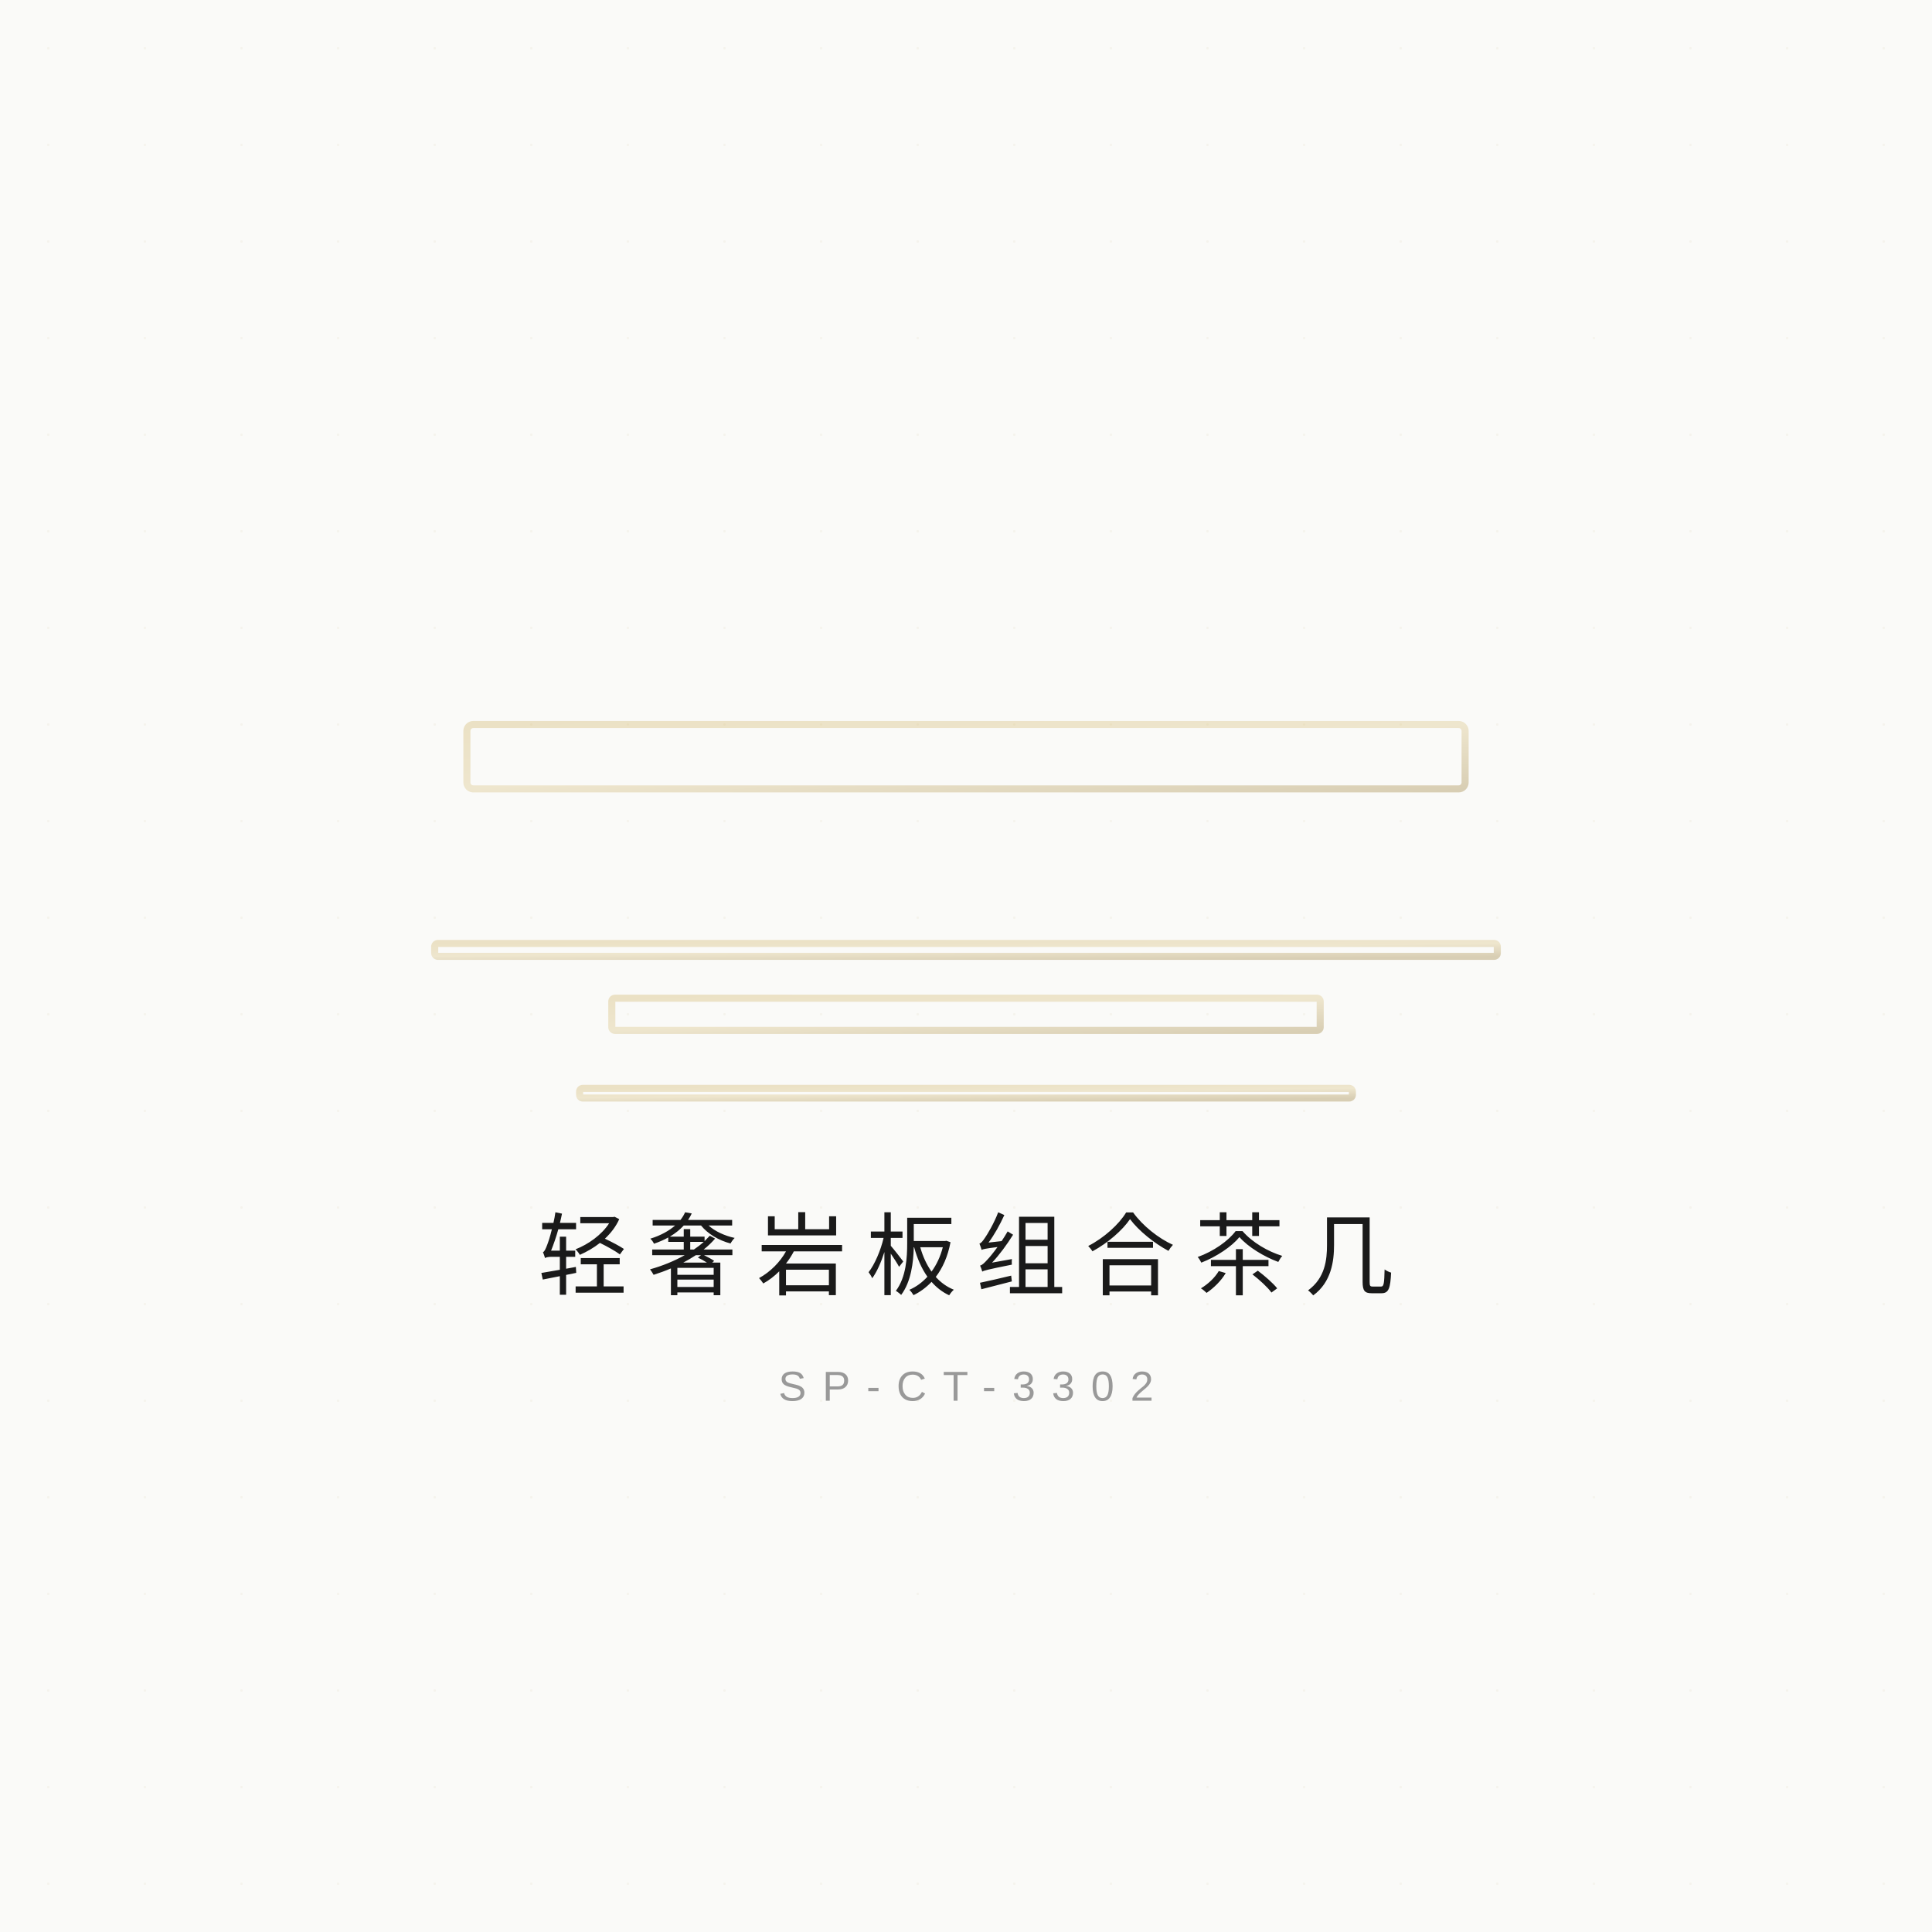
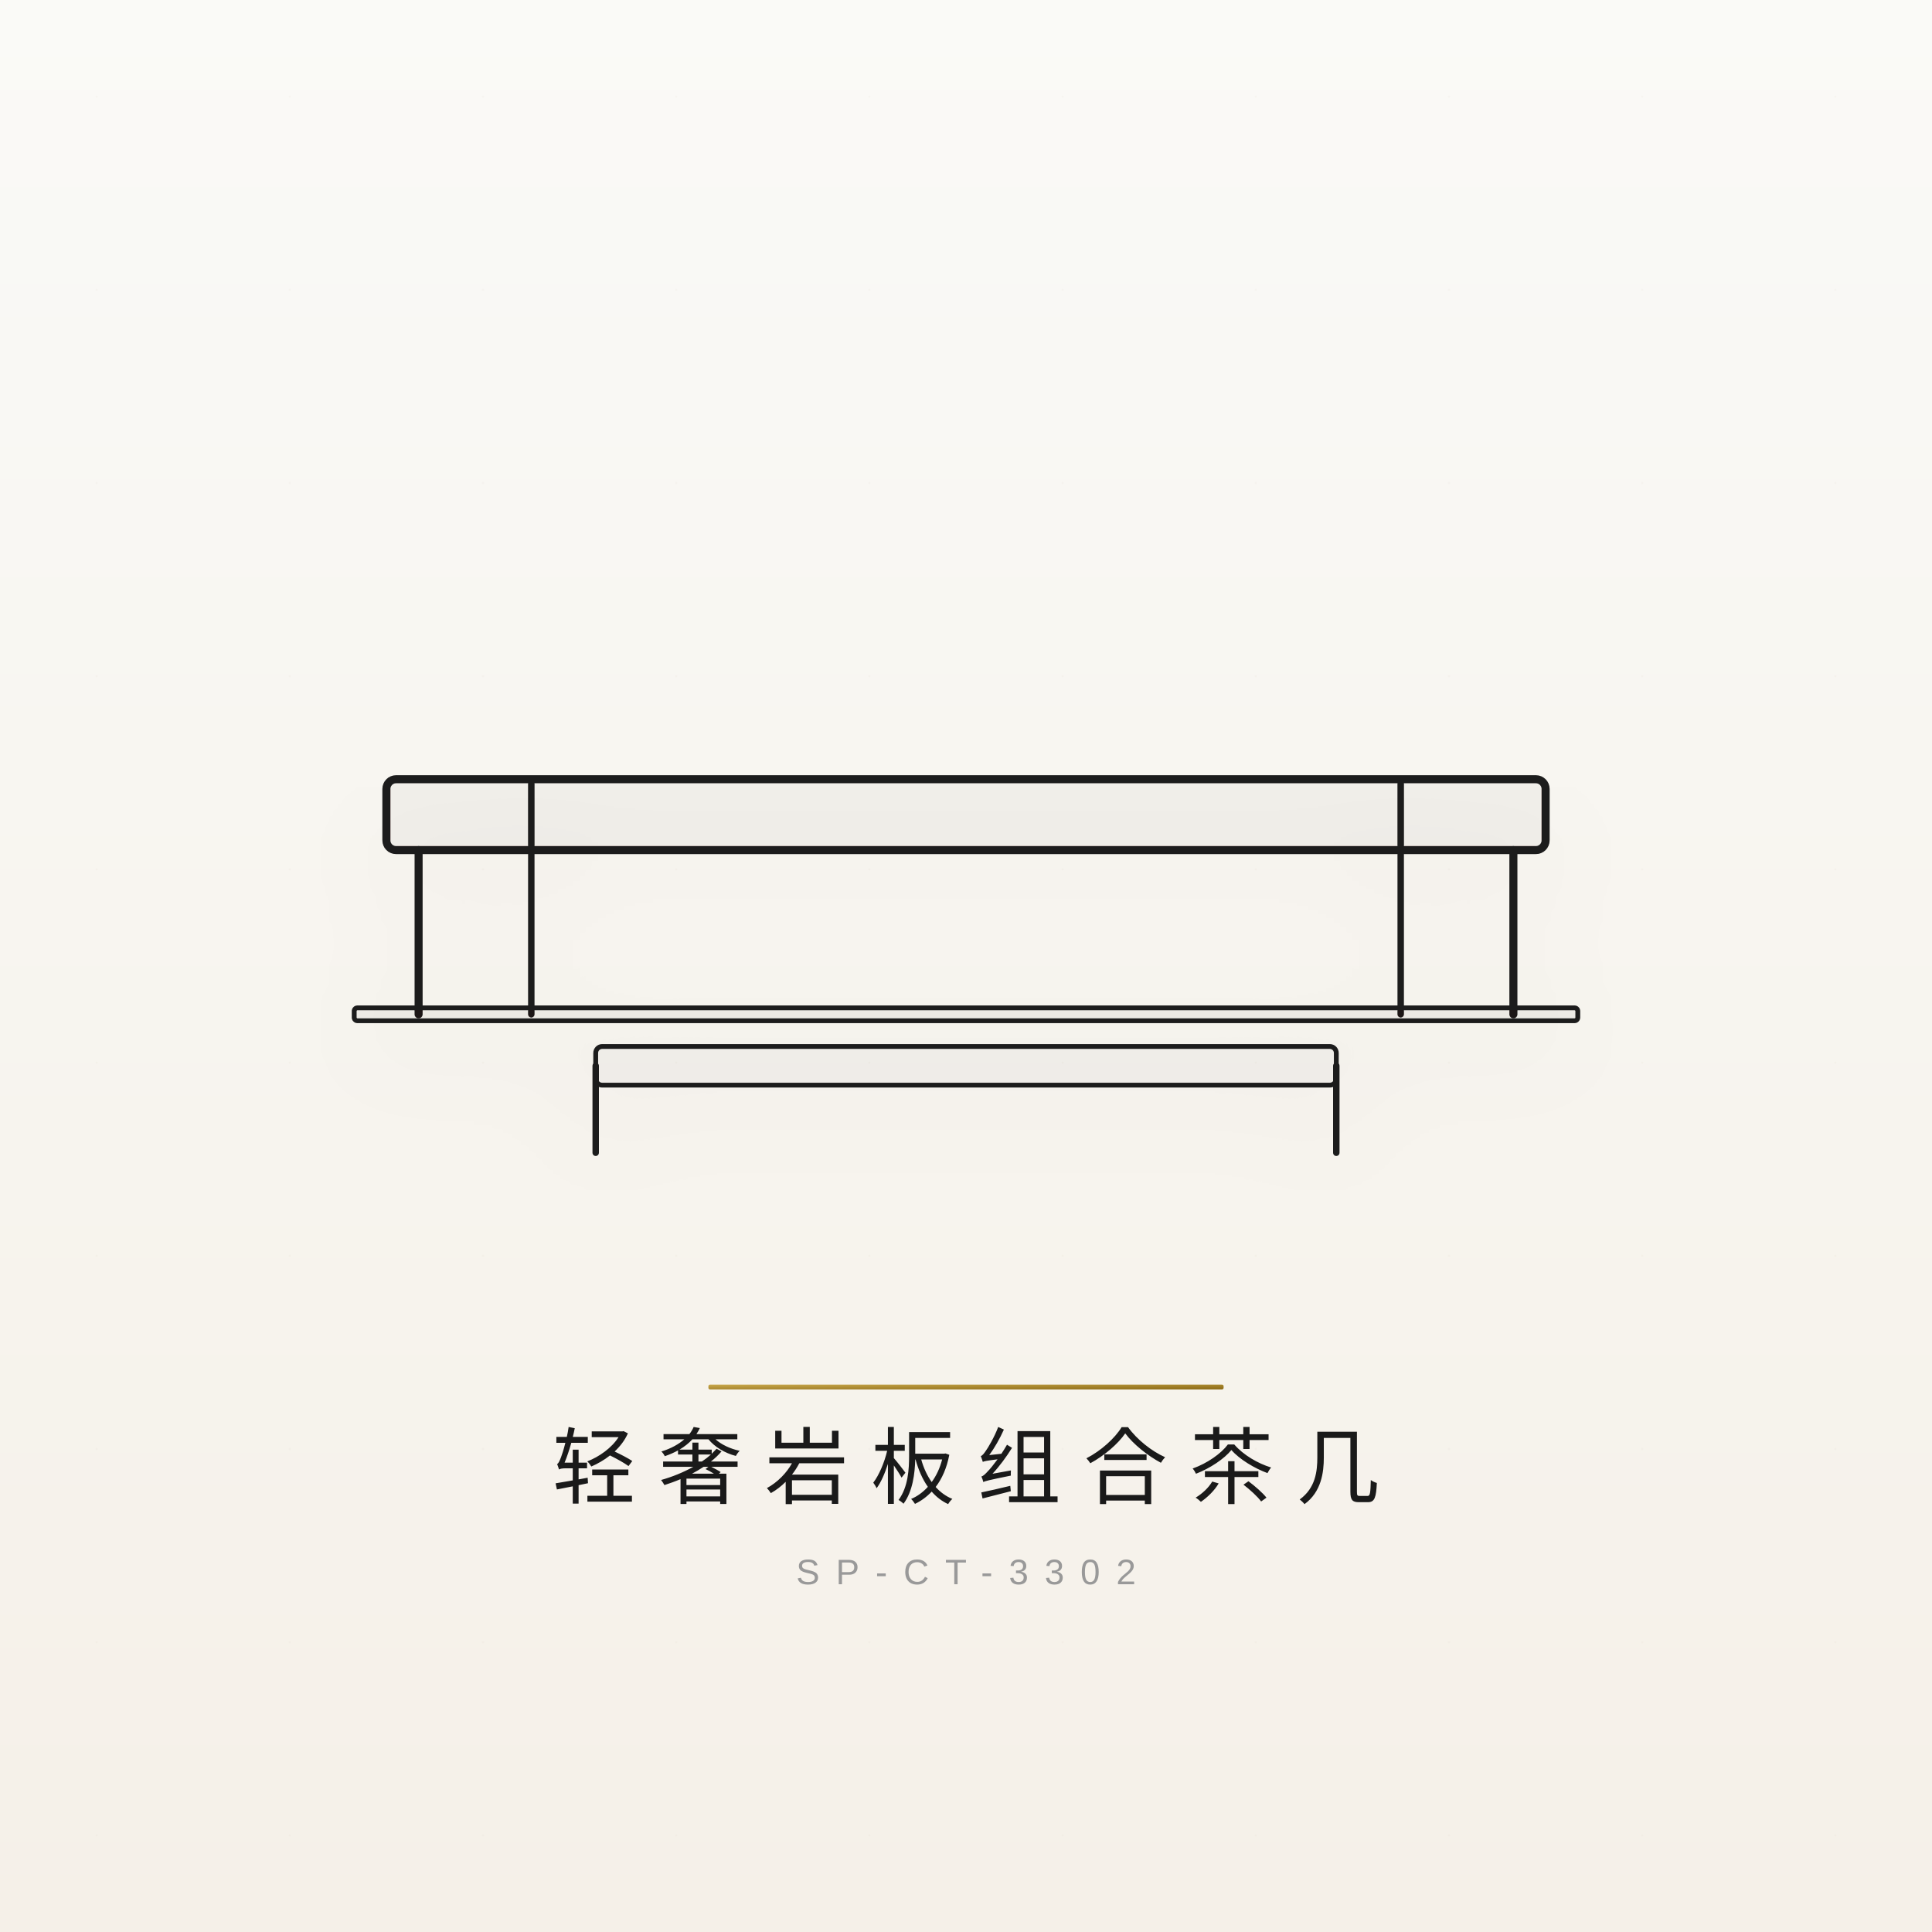
<svg xmlns="http://www.w3.org/2000/svg" viewBox="0 0 600 600">
  <defs>
-     <linearGradient id="g" x1="0" y1="0" x2="1" y2="1">
+     <linearGradient id="bg" x1="0" y1="0" x2="0" y2="1">
+       <stop offset="0%" stop-color="#fafaf7" />
+       <stop offset="100%" stop-color="#f5f0e8" />
+     </linearGradient>
+     <linearGradient id="gold" x1="0" y1="0" x2="1" y2="1">
      <stop offset="0%" stop-color="#c9a84c" />
-       <stop offset="50%" stop-color="#d4b86a" />
      <stop offset="100%" stop-color="#8b6914" />
    </linearGradient>
-     <pattern id="d" width="30" height="30" patternUnits="userSpaceOnUse">
-       <circle cx="15" cy="15" r="0.4" fill="#8b6914" opacity=".05" />
+     <filter id="shadow" x="-5%" y="-5%" width="115%" height="115%">
+       <feDropShadow dx="0" dy="8" stdDeviation="16" flood-color="#2C1810" flood-opacity="0.08" />
+     </filter>
+     <pattern id="texture" width="60" height="60" patternUnits="userSpaceOnUse">
+       <circle cx="30" cy="30" r="0.3" fill="#8b6914" opacity="0.03" />
    </pattern>
  </defs>
-   <rect width="600" height="600" fill="#fafaf8" />
-   <rect width="600" height="600" fill="url(#d)" />
-   <g transform="translate(300,245)" stroke="url(#g)" fill="none" stroke-width="2.2" stroke-linecap="round" stroke-linejoin="round" opacity=".3">
-     <rect x="-155" y="-20" width="310" height="20" rx="2" />
-     <line x1="-155" y1="0" x2="-155" y2="50" />
-     <line x1="155" y1="0" x2="155" y2="50" />
-     <line x1="-130" y1="-20" x2="-130" y2="50" />
-     <line x1="130" y1="-20" x2="130" y2="50" />
-     <rect x="-165" y="48" width="330" height="4" rx="1" />
-     <rect x="-110" y="65" width="220" height="10" rx="1" />
-     <line x1="-110" y1="70" x2="-110" y2="95" />
-     <line x1="110" y1="70" x2="110" y2="95" />
-     <rect x="-120" y="93" width="240" height="3" rx="1" />
+   <rect width="600" height="600" fill="url(#bg)" />
+   <rect width="600" height="600" fill="url(#texture)" />
+   <g transform="translate(300,260)" filter="url(#shadow)">
+     <rect x="-180" y="-18" width="360" height="22" rx="3" fill="#2C1810" fill-opacity="0.03" stroke="#1a1a1a" stroke-width="2.5" stroke-linejoin="round" />
+     <line x1="-170" y1="4" x2="-170" y2="55" stroke="#1a1a1a" stroke-width="2.5" stroke-linecap="round" />
+     <line x1="170" y1="4" x2="170" y2="55" stroke="#1a1a1a" stroke-width="2.5" stroke-linecap="round" />
+     <line x1="-135" y1="-18" x2="-135" y2="55" stroke="#1a1a1a" stroke-width="2" stroke-linecap="round" />
+     <line x1="135" y1="-18" x2="135" y2="55" stroke="#1a1a1a" stroke-width="2" stroke-linecap="round" />
+     <rect x="-190" y="53" width="380" height="4" rx="1" fill="#2C1810" fill-opacity="0.04" stroke="#1a1a1a" stroke-width="1.5" />
+     <rect x="-115" y="65" width="230" height="12" rx="2" fill="#2C1810" fill-opacity="0.02" stroke="#1a1a1a" stroke-width="1.5" />
+     <line x1="-115" y1="71" x2="-115" y2="98" stroke="#1a1a1a" stroke-width="2" stroke-linecap="round" />
+     <line x1="115" y1="71" x2="115" y2="98" stroke="#1a1a1a" stroke-width="2" stroke-linecap="round" />
  </g>
-   <text x="300" y="400" text-anchor="middle" font-family="'Noto Serif SC','STSong',serif" font-size="28" font-weight="500" letter-spacing="6" fill="#1a1a1a">轻奢岩板组合茶几</text>
-   <text x="300" y="435" text-anchor="middle" font-family="'Helvetica Neue',Arial,sans-serif" font-size="13" letter-spacing="5" fill="#999">SP-CT-3302</text>
-   <line x1="240" y1="455" x2="360" y2="455" stroke="url(#g)" stroke-width="1.2" stroke-linecap="round" />
+   <rect x="220" y="430" width="160" height="1.5" fill="url(#gold)" rx="0.5" />
+   <text x="300" y="465" text-anchor="middle" font-family="'Noto Serif SC','STSong',serif" font-size="26" font-weight="500" letter-spacing="7" fill="#1a1a1a">轻奢岩板组合茶几</text>
+   <text x="300" y="492" text-anchor="middle" font-family="'Helvetica Neue',Arial,sans-serif" font-size="11" letter-spacing="5" fill="#999">SP-CT-3302</text>
</svg>
